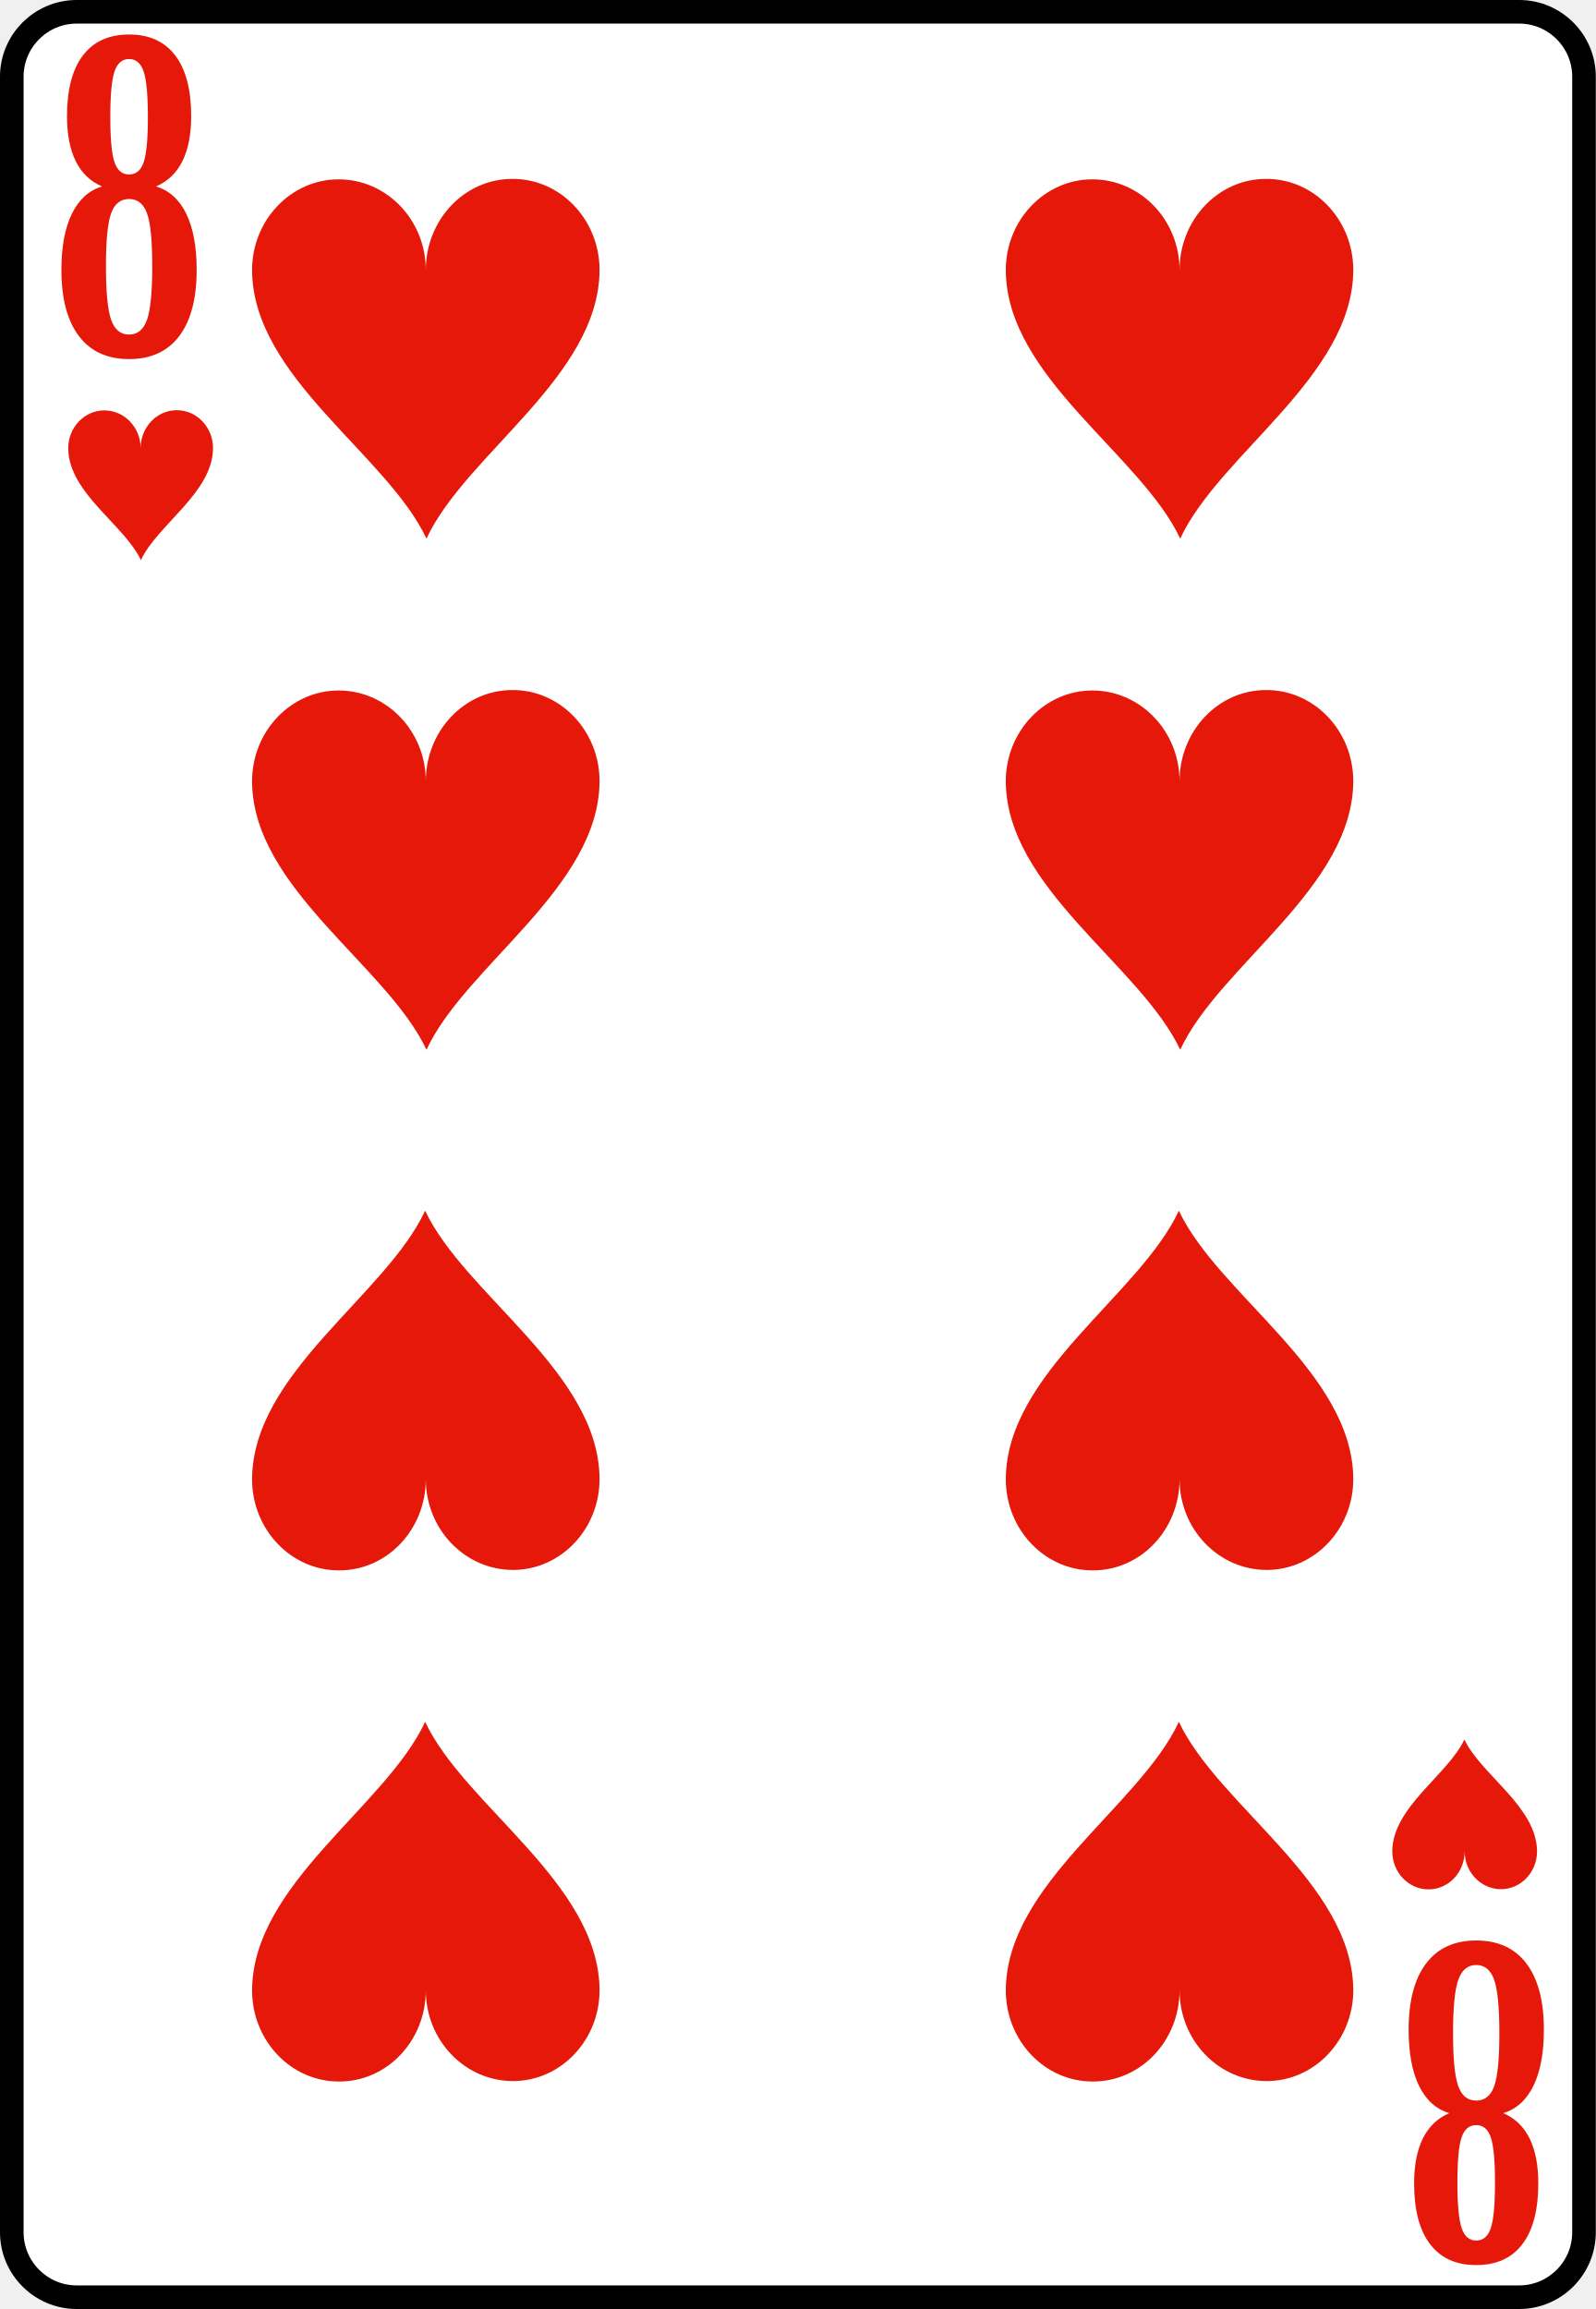
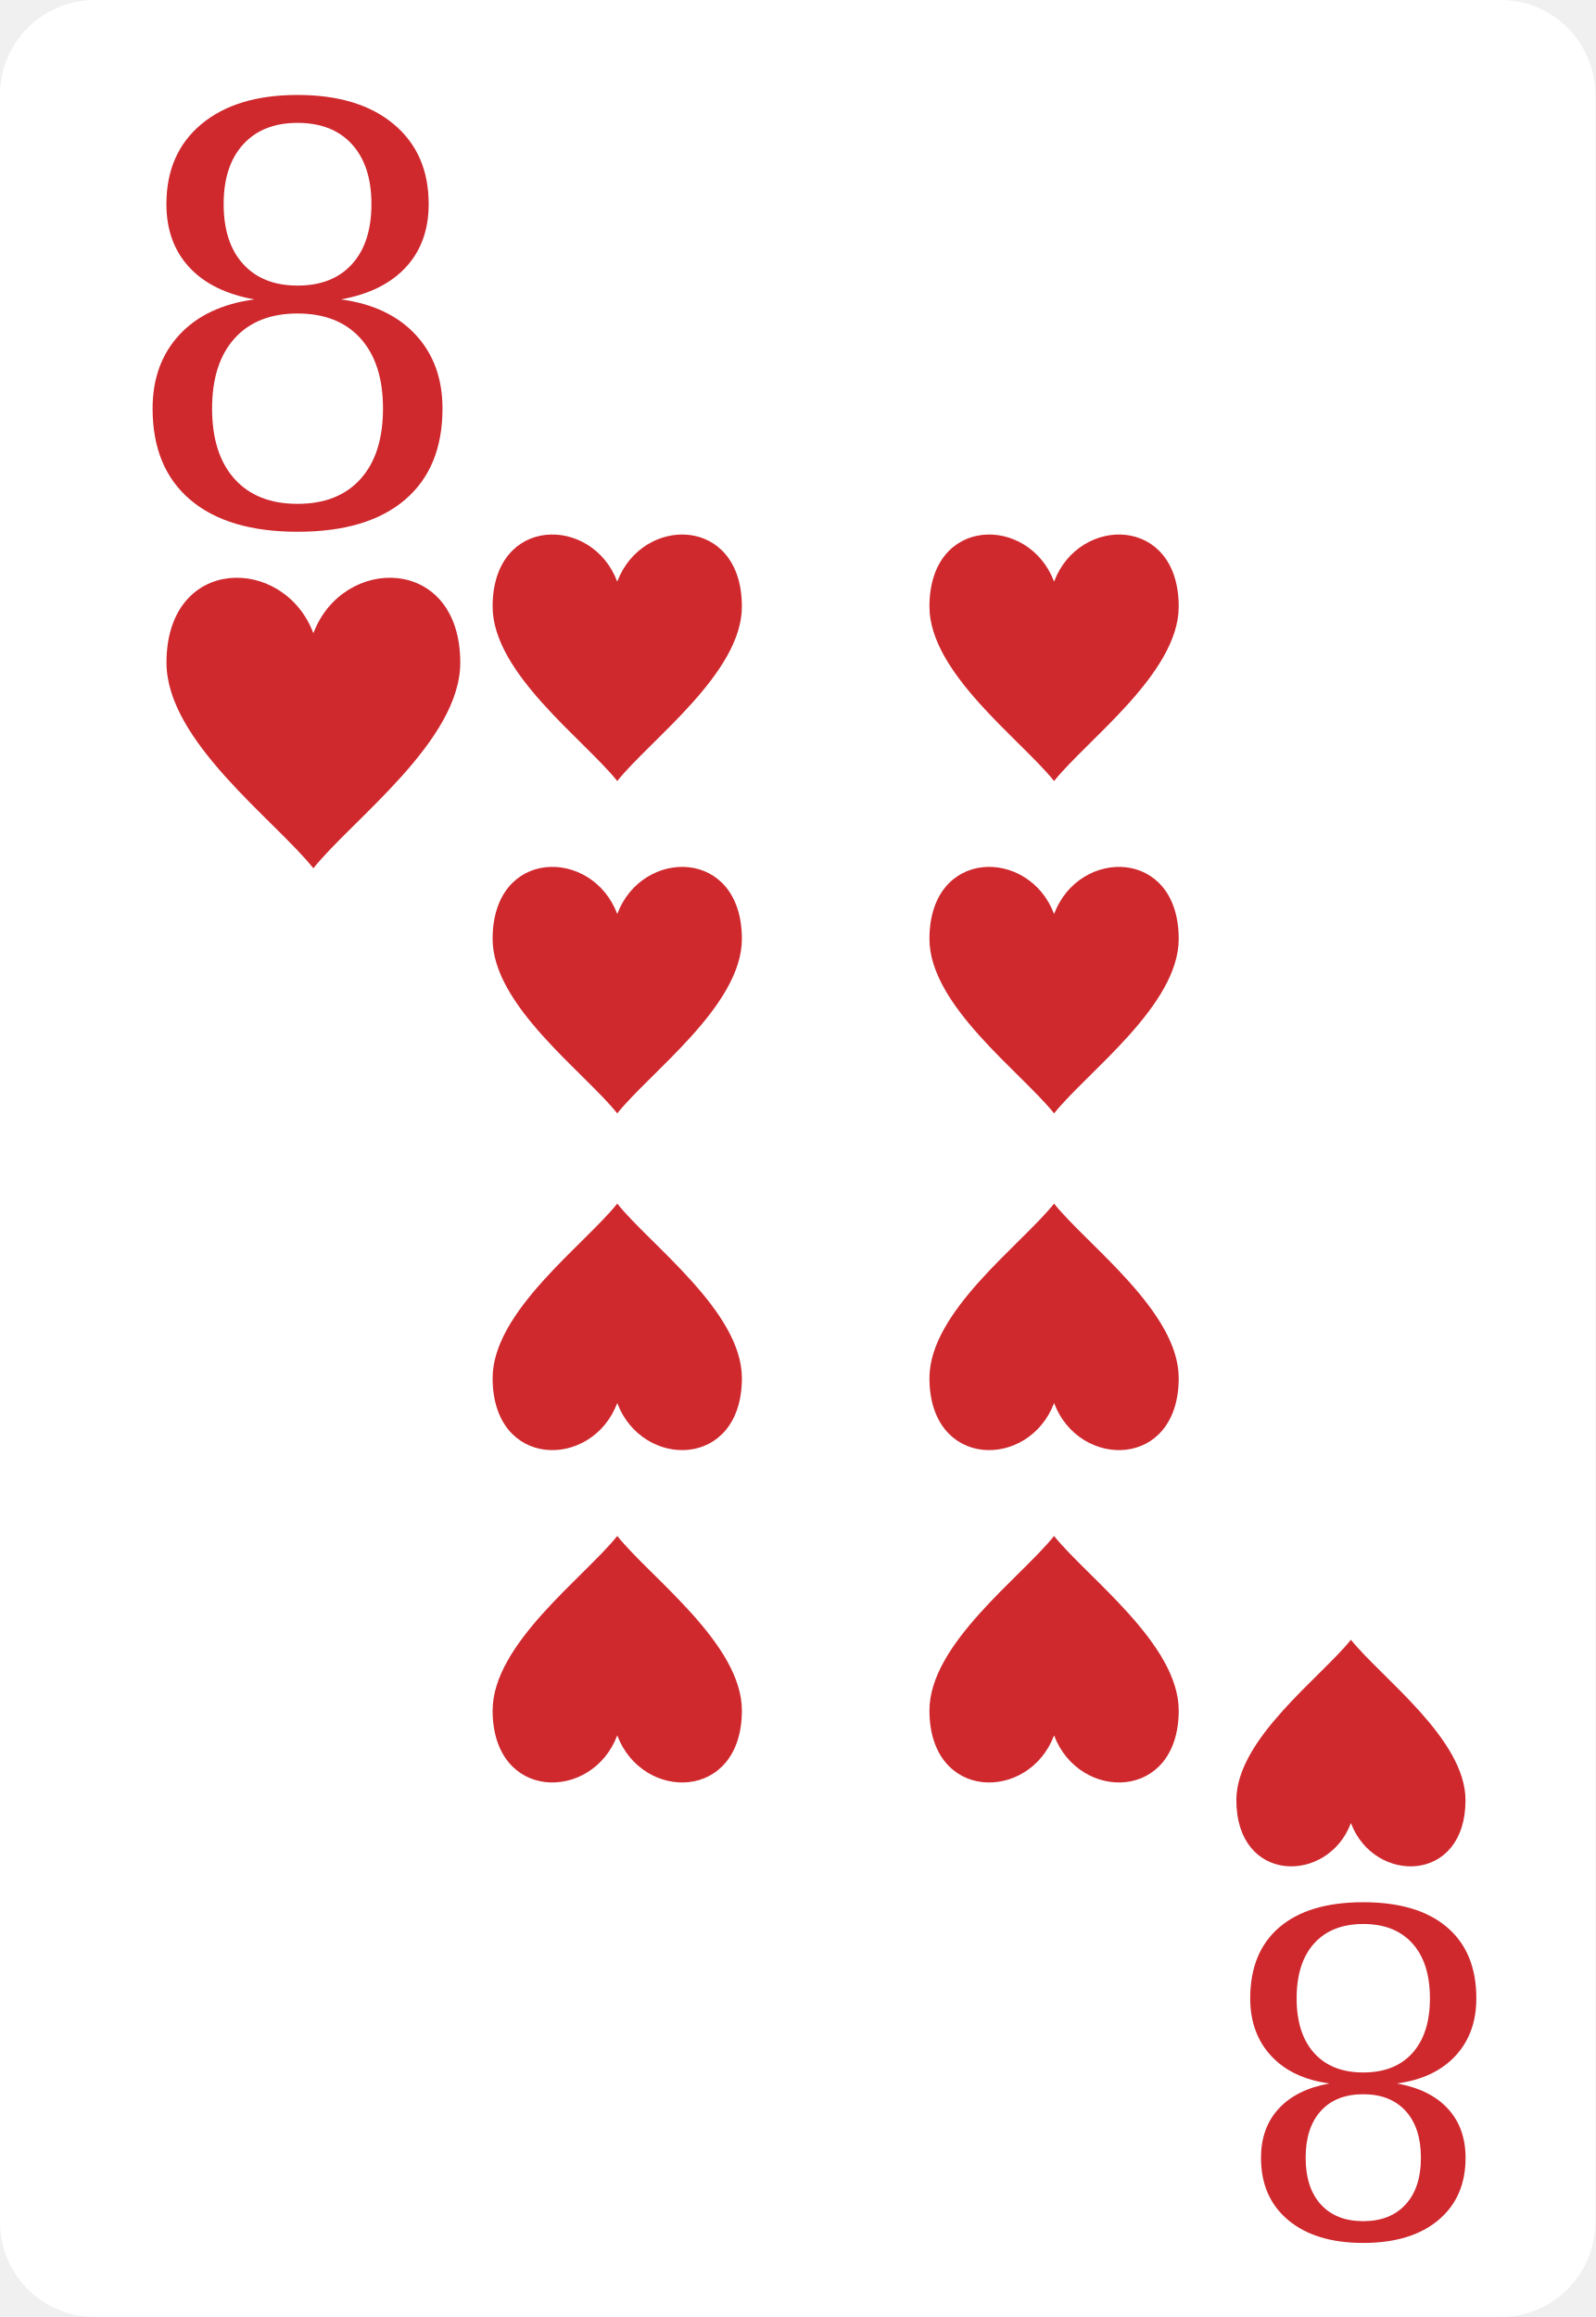
- <svg xmlns="http://www.w3.org/2000/svg" xmlns:xlink="http://www.w3.org/1999/xlink" viewBox="0 0 169.075 244.640" version="1.1">
+ <svg xmlns="http://www.w3.org/2000/svg" viewBox="0 0 168 244">
  <defs>
-     <g id="base">
-       <path style="fill:#FFFFFF;stroke:#000000;stroke-width:2.5" d="M 0,0C0,3.78 3.09,6.87 6.87,6.87L159.715,6.87C163.485,6.87 166.575,3.78 166.575,0L166.575,-228.4C166.575,-232.18 163.485,-235.27 159.715,-235.27L6.87,-235.27C3.09,-235.27 0,-232.18 0,-228.4L0,0 z" id="path49" />
-     </g>
-     <g id="heart">
-       <path style="fill:#E6180A;" d="M-7.67,3.93c0.01-4.71,5.91-8.14,7.64-11.87c1.75,3.72,7.66,7.12,7.7,11.83c0.01,2.22-1.71,4.03-3.82,4.03C1.73,7.92,0,6.13,0,3.91c0,2.23-1.71,4.03-3.82,4.03C-5.94,7.95-7.66,6.15-7.67,3.93z" id="path70" />
-     </g>
-     <g id="n_8">
-       <g transform="scale(0.56453 1.05741)" id="text31">
-         <path d="M952 795Q1130 766 1222.5 664.0Q1315 562 1315 397Q1315 191 1159.5 81.0Q1004 -29 711 -29Q418 -29 262.0 81.0Q106 191 106 397Q106 562 199.0 664.0Q292 766 469 795Q312 831 234.0 915.5Q156 1000 156 1130Q156 1320 298.0 1420.0Q440 1520 711 1520Q981 1520 1123.5 1420.0Q1266 1320 1266 1130Q1266 1000 1187.5 915.5Q1109 831 952 795ZM879 1126Q879 1284 841.0 1343.5Q803 1403 711 1403Q618 1403 580.5 1343.5Q543 1284 543 1126Q543 969 580.5 910.5Q618 852 711 852Q804 852 841.5 910.5Q879 969 879 1126ZM918 414Q918 597 871.5 666.0Q825 735 711 735Q596 735 550.0 666.0Q504 597 504 414Q504 229 550.5 158.5Q597 88 711 88Q824 88 871.0 158.5Q918 229 918 414Z" transform="translate(0,0) scale(0.02099609, -0.02099609)" />
-       </g>
+     <g id="suit">
+       <path d="M16 30C12 25 1 17 1 9 1-2 13-2 16 6 19-2 31-2 31 9c0 8-11 16-15 21Z" />
    </g>
  </defs>
-   <g id="heart_8" transform="translate(-1171.77,-249.755)">
-     <use xlink:href="#base" x="1173.02" y="486.275" width="100%" height="100%" />
-     <use xlink:href="#n_8" x="1177.02" y="287.157" style="fill:#e6180a" width="100%" height="100%" />
-     <use xlink:href="#n_8" x="1336.6" y="455.995" transform="matrix(-1,0,0,-1,2673.2,911.99)" style="fill:#e6180a" width="100%" height="100%" />
-     <use xlink:href="#heart" x="1186.67" y="301.157" transform="matrix(-1,0,0,-1,2373.34,602.314)" width="100%" height="100%" />
-     <use xlink:href="#heart" x="1326.95" y="441.995" width="100%" height="100%" />
-     <use xlink:href="#heart" x="507.035" y="119.902" transform="matrix(-2.4,0,0,-2.4,2433.768,575.5296)" width="100%" height="100%" />
-     <use xlink:href="#heart" x="507.035" y="142.467" transform="matrix(-2.4,0,0,-2.4,2433.768,683.8416)" width="100%" height="100%" />
-     <use xlink:href="#heart" x="507.035" y="165.451" transform="scale(2.4,2.4)" width="100%" height="100%" />
-     <use xlink:href="#heart" x="507.035" y="188.016" transform="scale(2.4,2.4)" width="100%" height="100%" />
-     <use xlink:href="#heart" x="540.309" y="119.902" transform="matrix(-2.4,0,0,-2.4,2593.483,575.5296)" width="100%" height="100%" />
-     <use xlink:href="#heart" x="540.309" y="142.467" transform="matrix(-2.4,0,0,-2.4,2593.483,683.8416)" width="100%" height="100%" />
-     <use xlink:href="#heart" x="540.309" y="165.451" transform="scale(2.4,2.4)" width="100%" height="100%" />
-     <use xlink:href="#heart" x="540.309" y="188.016" transform="scale(2.4,2.4)" width="100%" height="100%" />
+   <rect width="168" height="244" rx="10" fill="#fff" />
+   <g fill="#cf292e">
+     <g transform="translate(12 55.139) scale(0.029697 -0.029697)">
+       <path d="M954 408Q954 568 874.5 656.5Q795 745 651 745Q507 745 427.5 656.5Q348 568 348 408Q348 247 427.5 158.5Q507 70 651 70Q795 70 874.5 158.5Q954 247 954 408ZM913 1133Q913 1269 844.0 1345.0Q775 1421 651 1421Q528 1421 458.5 1345.0Q389 1269 389 1133Q389 996 458.5 920.0Q528 844 651 844Q775 844 844.0 920.0Q913 996 913 1133ZM805 795Q975 772 1070.0 669.5Q1165 567 1165 408Q1165 198 1032.0 84.5Q899 -29 651 -29Q404 -29 270.5 84.5Q137 198 137 408Q137 567 232.0 669.5Q327 772 498 795Q347 822 266.5 909.5Q186 997 186 1133Q186 1313 310.0 1416.5Q434 1520 651 1520Q868 1520 992.0 1416.5Q1116 1313 1116 1133Q1116 997 1035.5 909.5Q955 822 805 795Z" transform="translate(0 0)" />
+     </g>
+     <use href="#suit" transform="translate(33 77)  scale(1.03125) translate(-16 -16)" />
+     <g transform="translate(168 244) rotate(180) scale(.78)">
+       <g transform="translate(12 55.139) scale(0.029697 -0.029697)">
+         <path d="M954 408Q954 568 874.5 656.5Q795 745 651 745Q507 745 427.5 656.5Q348 568 348 408Q348 247 427.5 158.5Q507 70 651 70Q795 70 874.5 158.5Q954 247 954 408ZM913 1133Q913 1269 844.0 1345.0Q775 1421 651 1421Q528 1421 458.5 1345.0Q389 1269 389 1133Q389 996 458.5 920.0Q528 844 651 844Q775 844 844.0 920.0Q913 996 913 1133ZM805 795Q975 772 1070.0 669.5Q1165 567 1165 408Q1165 198 1032.0 84.5Q899 -29 651 -29Q404 -29 270.5 84.5Q137 198 137 408Q137 567 232.0 669.5Q327 772 498 795Q347 822 266.5 909.5Q186 997 186 1133Q186 1313 310.0 1416.5Q434 1520 651 1520Q868 1520 992.0 1416.5Q1116 1313 1116 1133Q1116 997 1035.5 909.5Q955 822 805 795Z" transform="translate(0 0)" />
+       </g>
+       <use href="#suit" transform="translate(33 77)  scale(1.03125) translate(-16 -16)" />
+     </g>
+     <use href="#suit" transform="translate(65 70)  scale(0.875) translate(-16 -16)" />
+     <use href="#suit" transform="translate(111 70)  scale(0.875) translate(-16 -16)" />
+     <use href="#suit" transform="translate(65 105)  scale(0.875) translate(-16 -16)" />
+     <use href="#suit" transform="translate(111 105)  scale(0.875) translate(-16 -16)" />
+     <use href="#suit" transform="translate(65 139) rotate(180) scale(0.875) translate(-16 -16)" />
+     <use href="#suit" transform="translate(111 139) rotate(180) scale(0.875) translate(-16 -16)" />
+     <use href="#suit" transform="translate(65 174) rotate(180) scale(0.875) translate(-16 -16)" />
+     <use href="#suit" transform="translate(111 174) rotate(180) scale(0.875) translate(-16 -16)" />
  </g>
</svg>
